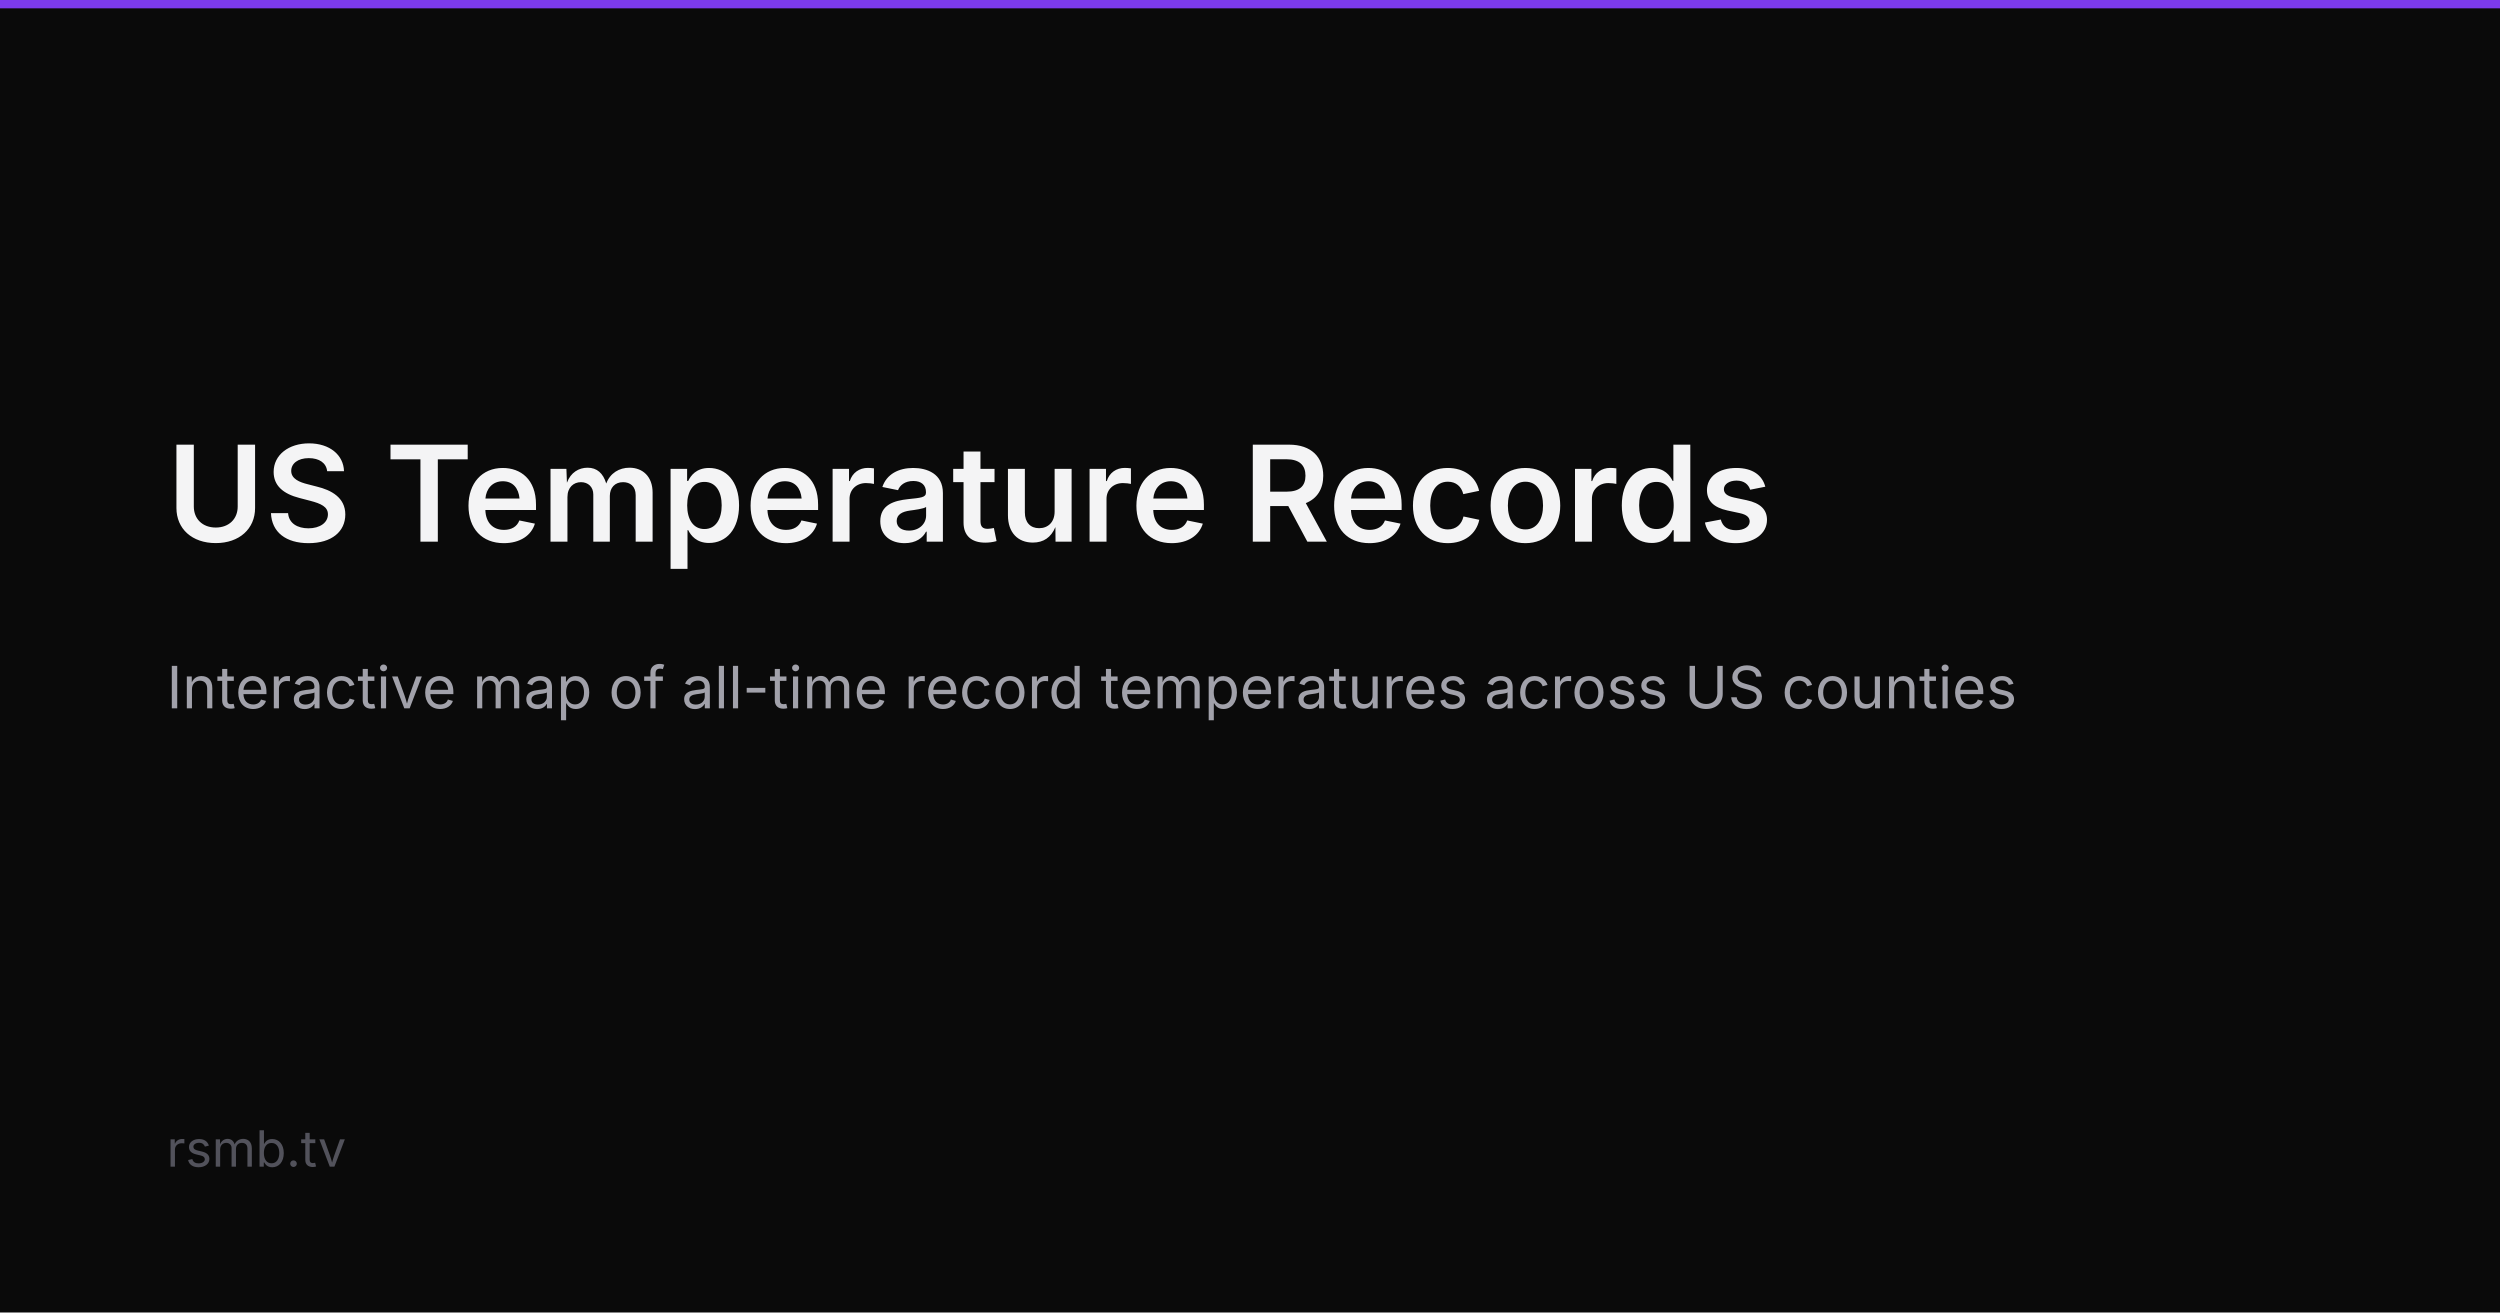
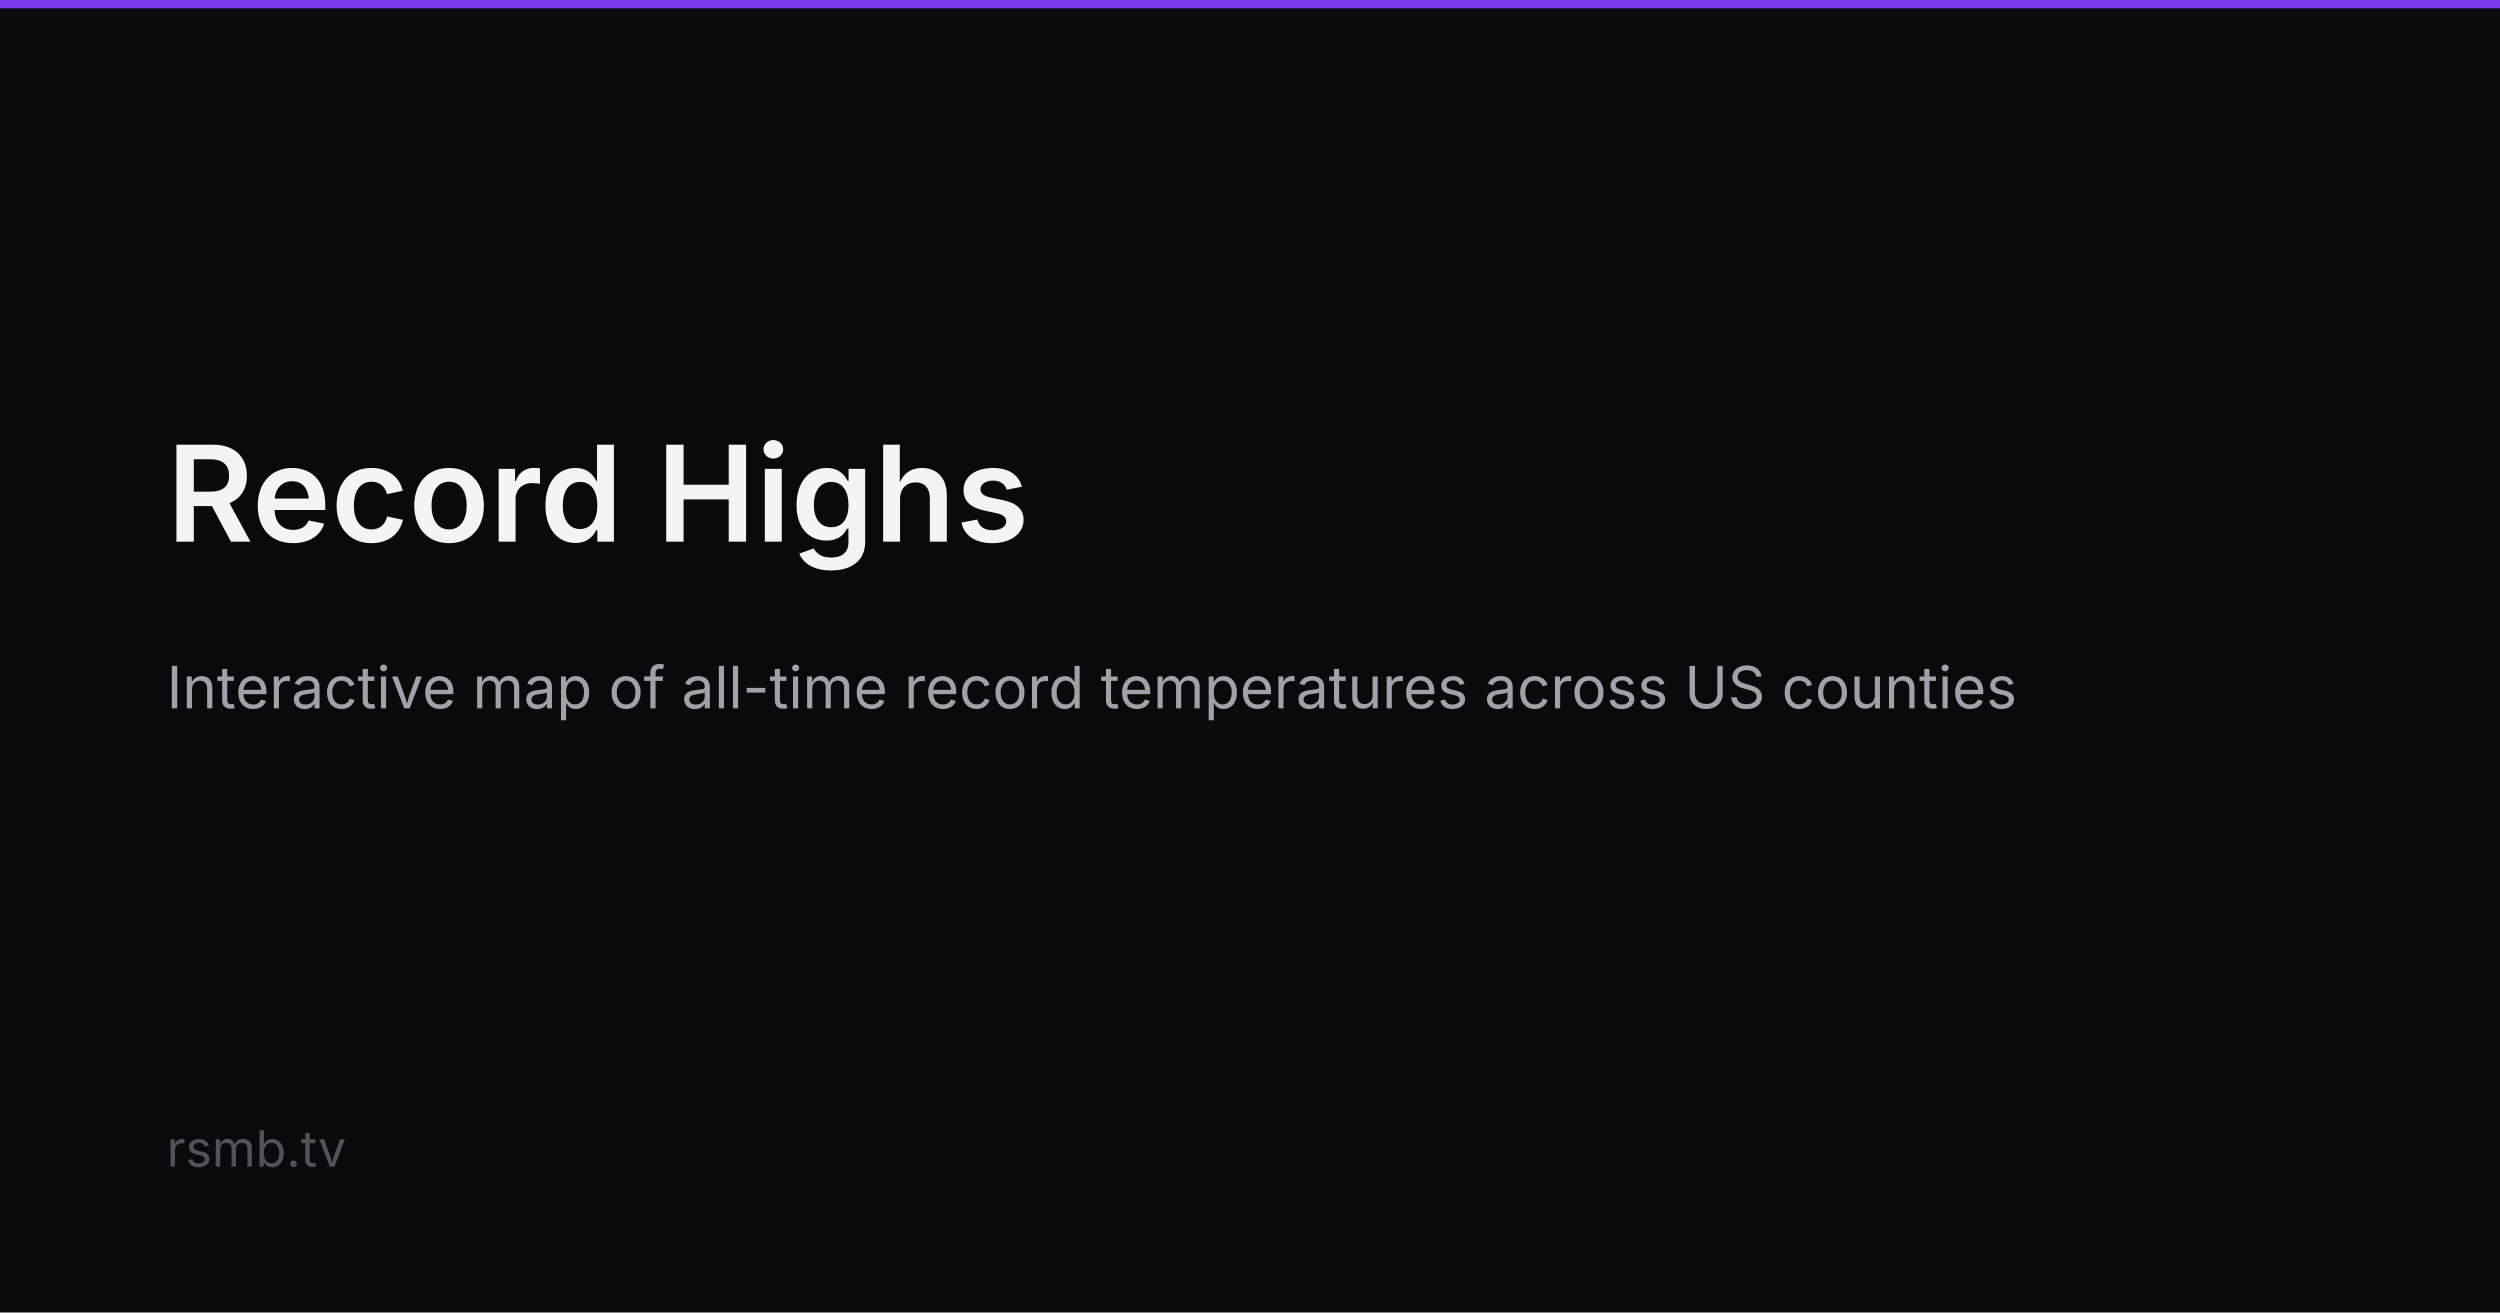
<svg xmlns="http://www.w3.org/2000/svg" width="1200" height="630">
  <rect width="1200" height="630" fill="#0a0a0a" />
  <rect x="0" y="0" width="1200" height="4" fill="#7c3aed" />
-   <text x="80" y="260" font-family="system-ui, -apple-system, sans-serif" font-size="64" font-weight="600" fill="#f4f4f5">US Temperature Records</text>
+   <text x="80" y="260" font-family="system-ui, -apple-system, sans-serif" font-size="64" font-weight="600" fill="#f4f4f5">Record Highs</text>
  <text x="80" y="340" font-family="system-ui, -apple-system, sans-serif" font-size="28" fill="#a1a1aa">Interactive map of all-time record temperatures across US counties</text>
  <text x="80" y="560" font-family="system-ui, -apple-system, sans-serif" font-size="24" fill="#52525b">rsmb.tv</text>
</svg>
